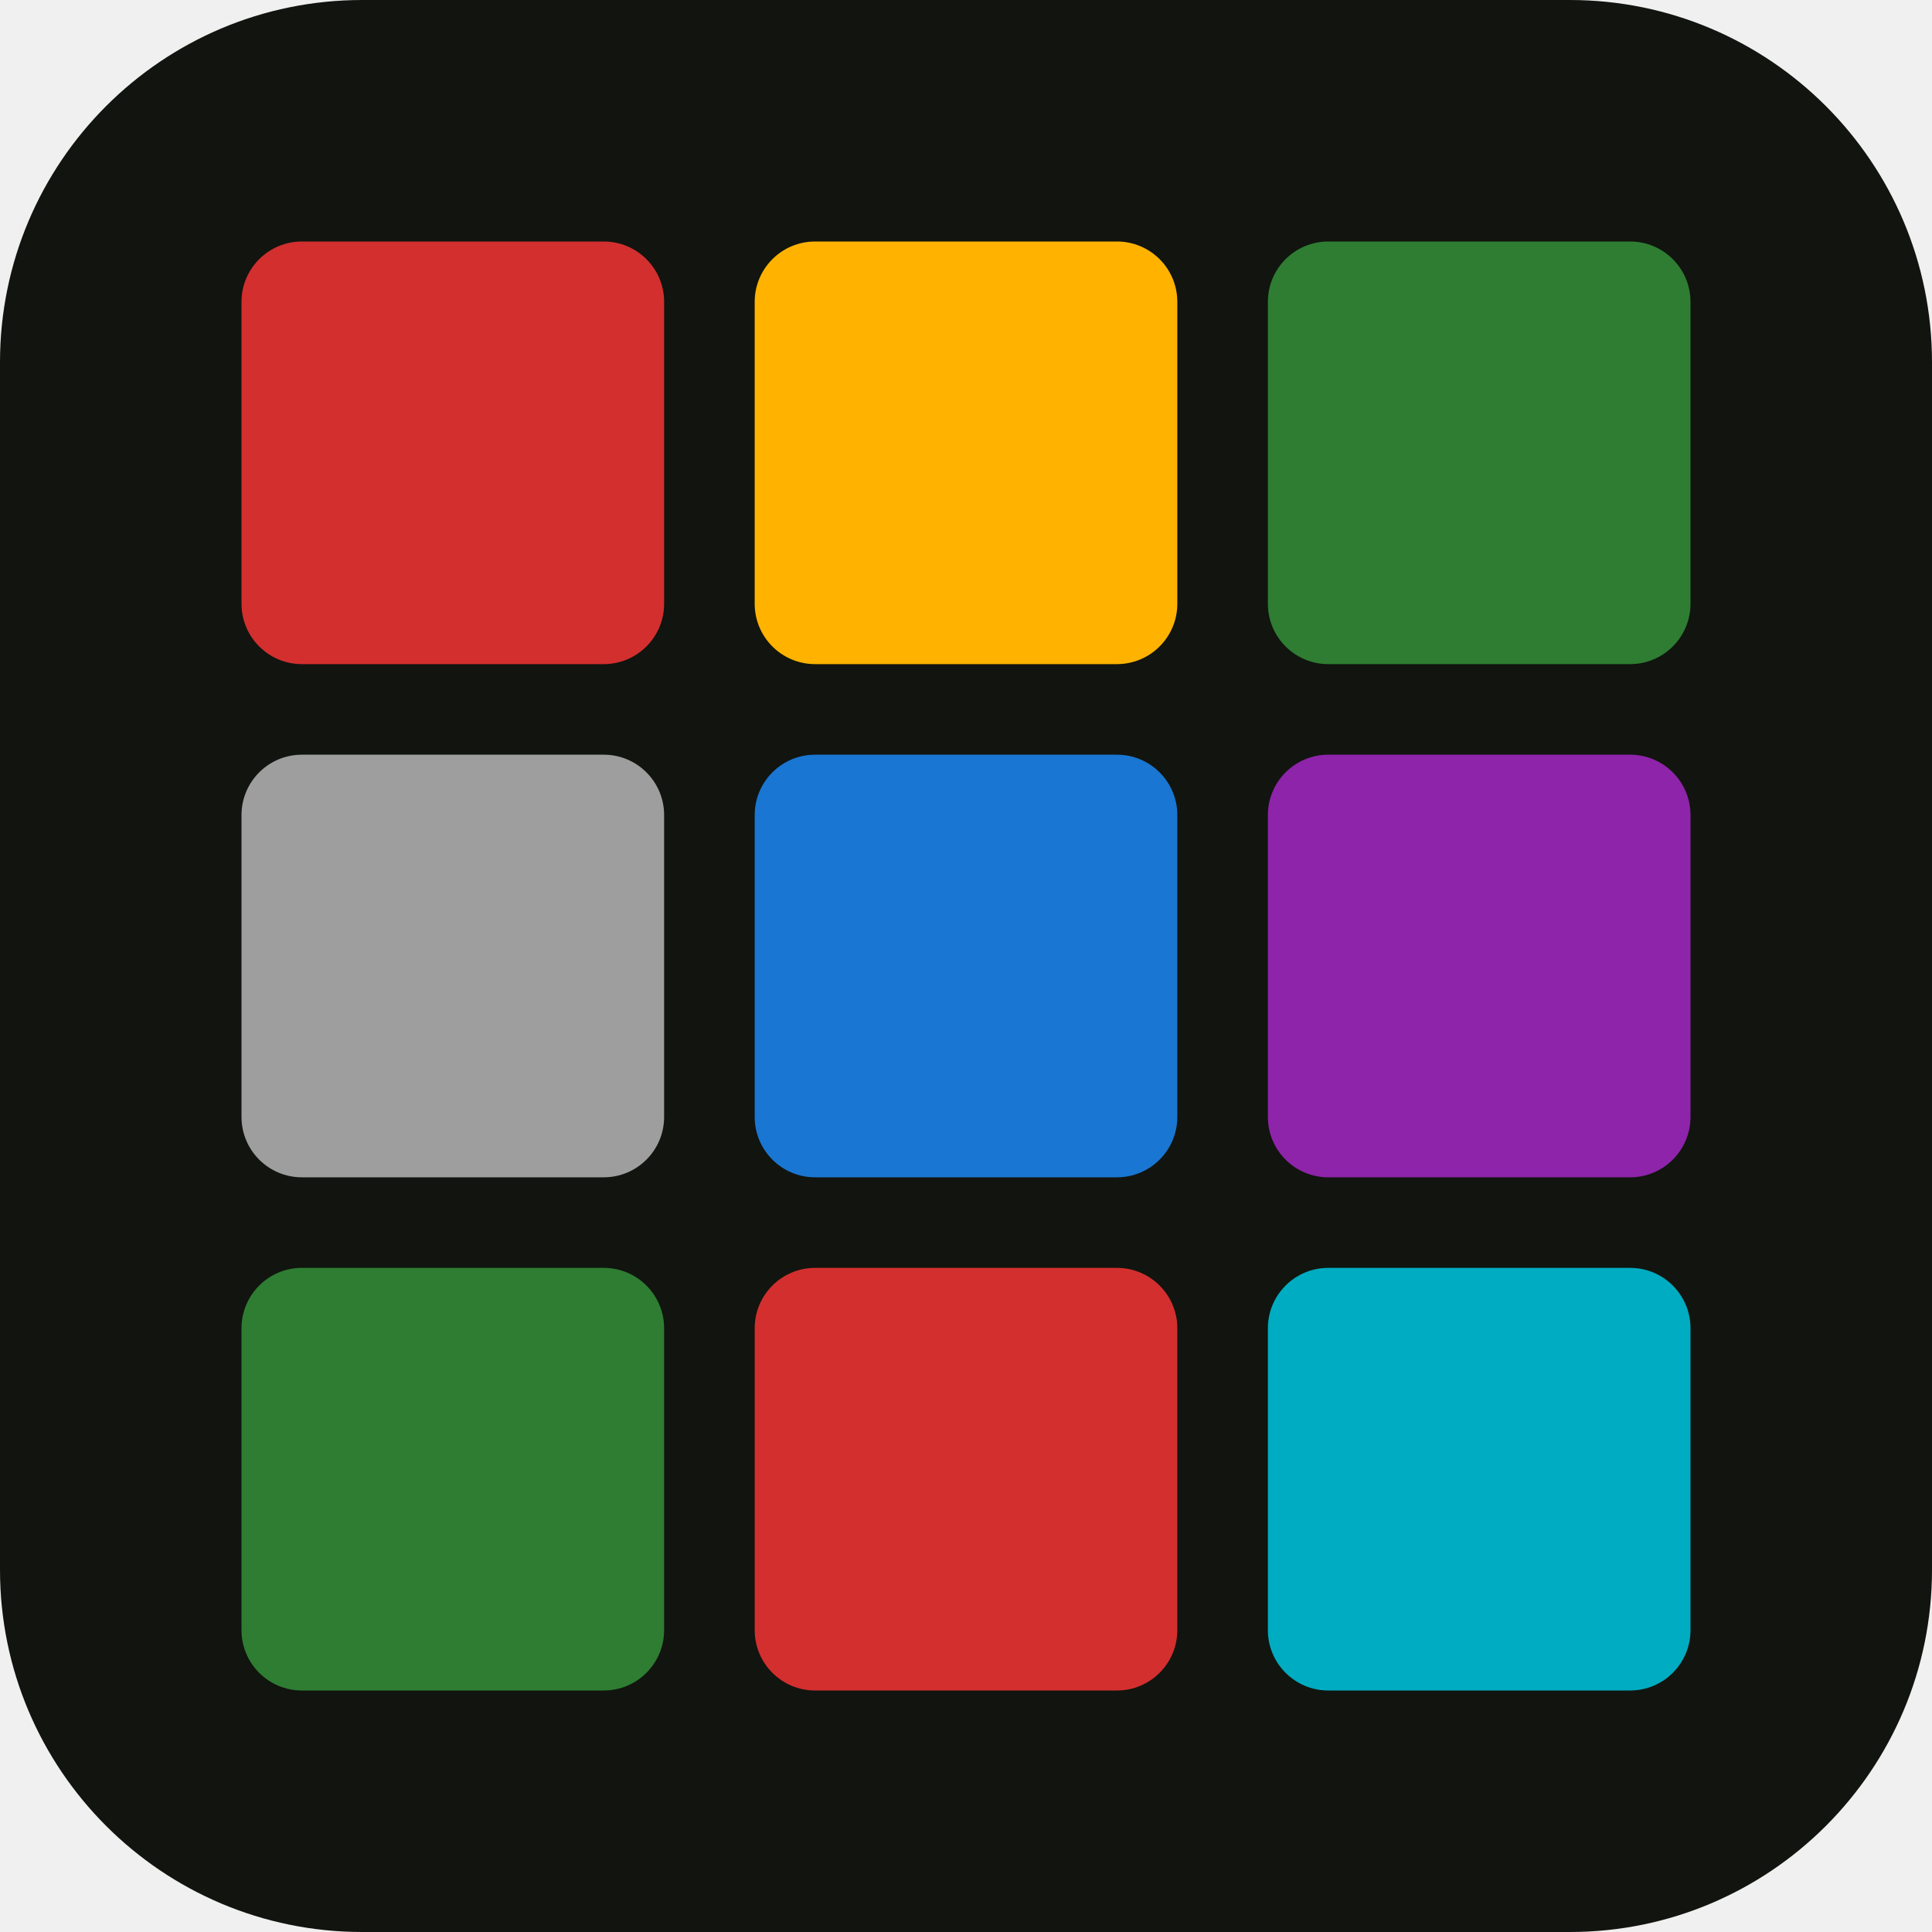
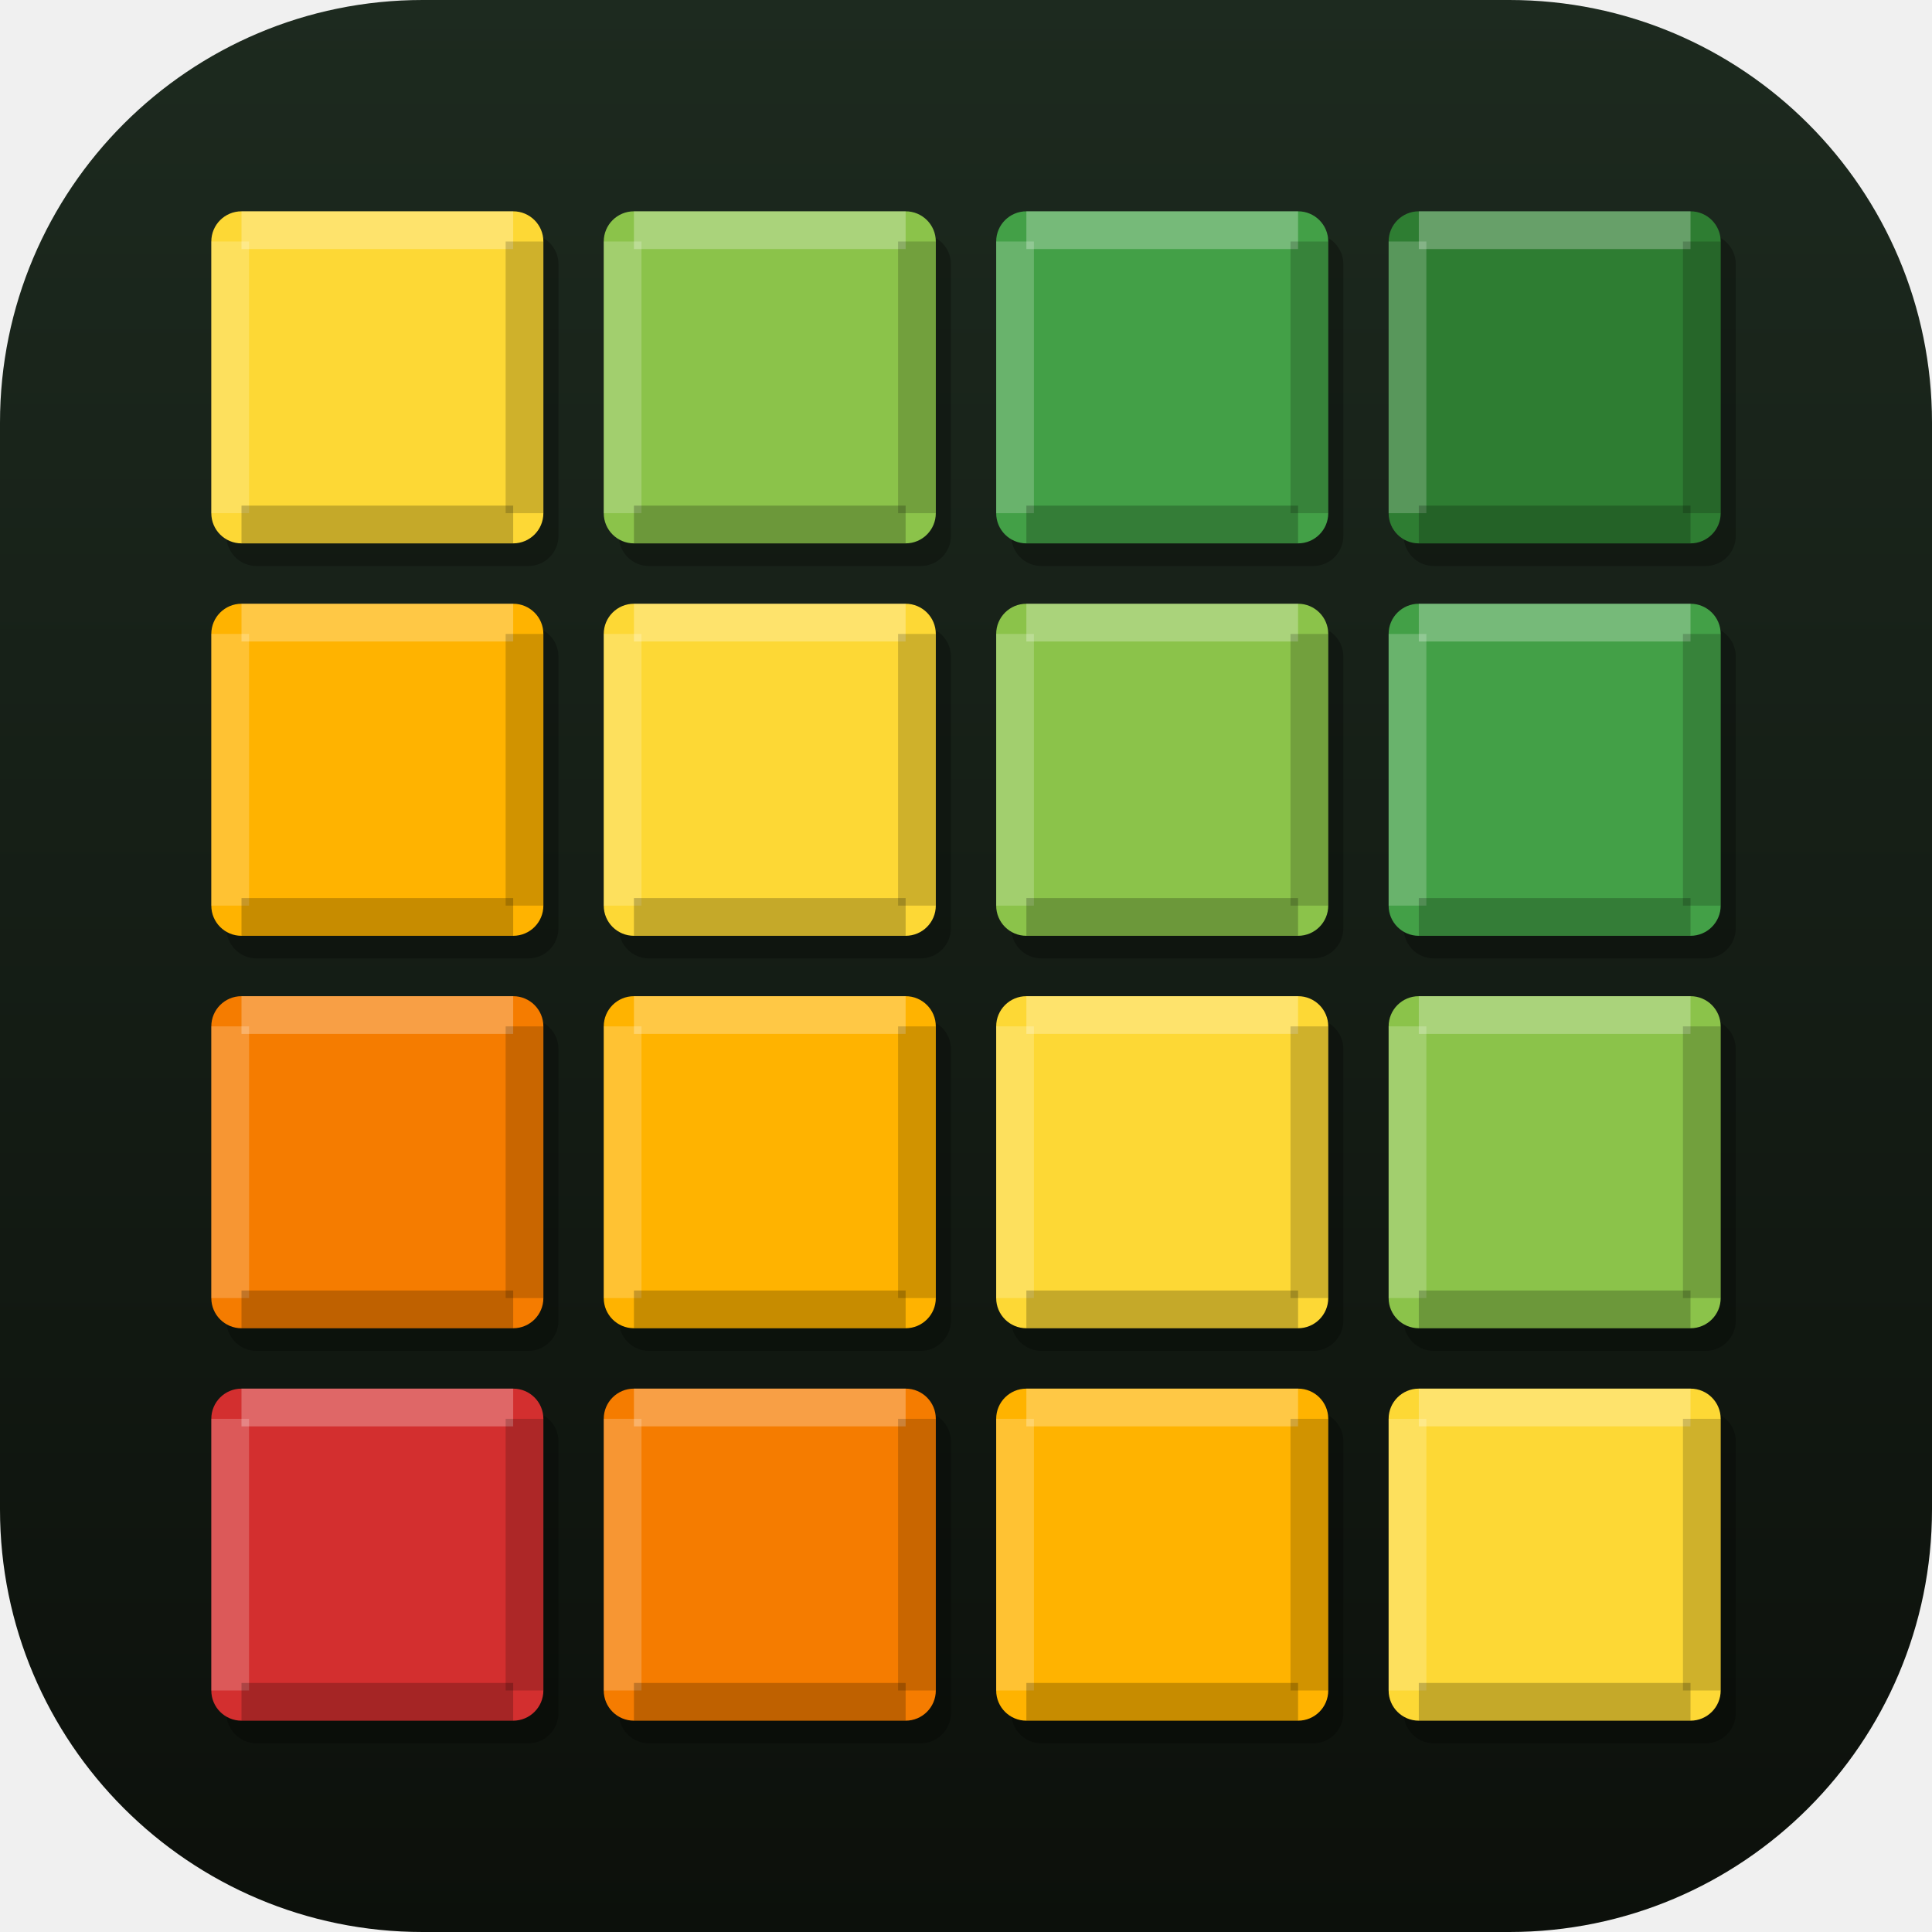
<svg xmlns="http://www.w3.org/2000/svg" viewBox="0 0 256 256">
-   <rect width="256" height="256" rx="48" fill="#11140F" />
-   <rect x="32" y="32" width="56" height="56" rx="8" fill="#D32F2F" />
-   <rect x="100" y="32" width="56" height="56" rx="8" fill="#FFB300" />
-   <rect x="168" y="32" width="56" height="56" rx="8" fill="#2E7D32" />
-   <rect x="32" y="100" width="56" height="56" rx="8" fill="#9E9E9E" />
-   <rect x="100" y="100" width="56" height="56" rx="8" fill="#1976D2" />
-   <rect x="168" y="100" width="56" height="56" rx="8" fill="#8E24AA" />
-   <rect x="32" y="168" width="56" height="56" rx="8" fill="#2E7D32" />
-   <rect x="100" y="168" width="56" height="56" rx="8" fill="#D32F2F" />
-   <rect x="168" y="168" width="56" height="56" rx="8" fill="#00ACC1" />
+   <defs>
+     <linearGradient id="bg" x1="0" y1="0" x2="0" y2="1">
+       <stop offset="0" stop-color="#1D2A1F" />
+       <stop offset="1" stop-color="#0C100B" />
+     </linearGradient>
+   </defs>
+   <rect width="256" height="256" rx="56" fill="url(#bg)" />
+   <rect x="30" y="31" width="44" height="44" rx="4" fill="#000" fill-opacity=".27" />
+   <rect x="82" y="31" width="44" height="44" rx="4" fill="#000" fill-opacity=".27" />
+   <rect x="134" y="31" width="44" height="44" rx="4" fill="#000" fill-opacity=".27" />
+   <rect x="186" y="31" width="44" height="44" rx="4" fill="#000" fill-opacity=".27" />
+   <rect x="30" y="83" width="44" height="44" rx="4" fill="#000" fill-opacity=".27" />
+   <rect x="82" y="83" width="44" height="44" rx="4" fill="#000" fill-opacity=".27" />
+   <rect x="134" y="83" width="44" height="44" rx="4" fill="#000" fill-opacity=".27" />
+   <rect x="186" y="83" width="44" height="44" rx="4" fill="#000" fill-opacity=".27" />
+   <rect x="30" y="135" width="44" height="44" rx="4" fill="#000" fill-opacity=".27" />
+   <rect x="82" y="135" width="44" height="44" rx="4" fill="#000" fill-opacity=".27" />
+   <rect x="134" y="135" width="44" height="44" rx="4" fill="#000" fill-opacity=".27" />
+   <rect x="186" y="135" width="44" height="44" rx="4" fill="#000" fill-opacity=".27" />
+   <rect x="30" y="187" width="44" height="44" rx="4" fill="#000" fill-opacity=".27" />
+   <rect x="82" y="187" width="44" height="44" rx="4" fill="#000" fill-opacity=".27" />
+   <rect x="134" y="187" width="44" height="44" rx="4" fill="#000" fill-opacity=".27" />
+   <rect x="186" y="187" width="44" height="44" rx="4" fill="#000" fill-opacity=".27" />
+   <rect x="28" y="28" width="44" height="44" rx="4" fill="#FDD835" />
+   <rect x="32" y="28" width="36" height="5" fill="#fff" fill-opacity=".27" />
+   <rect x="28" y="32" width="5" height="36" fill="#fff" fill-opacity=".2" />
+   <rect x="32" y="67" width="36" height="5" fill="#000" fill-opacity=".22" />
+   <rect x="67" y="32" width="5" height="36" fill="#000" fill-opacity=".18" />
+   <rect x="80" y="28" width="44" height="44" rx="4" fill="#8BC34A" />
+   <rect x="84" y="28" width="36" height="5" fill="#fff" fill-opacity=".27" />
+   <rect x="80" y="32" width="5" height="36" fill="#fff" fill-opacity=".2" />
+   <rect x="84" y="67" width="36" height="5" fill="#000" fill-opacity=".22" />
+   <rect x="119" y="32" width="5" height="36" fill="#000" fill-opacity=".18" />
+   <rect x="132" y="28" width="44" height="44" rx="4" fill="#43A047" />
+   <rect x="136" y="28" width="36" height="5" fill="#fff" fill-opacity=".27" />
+   <rect x="132" y="32" width="5" height="36" fill="#fff" fill-opacity=".2" />
+   <rect x="136" y="67" width="36" height="5" fill="#000" fill-opacity=".22" />
+   <rect x="171" y="32" width="5" height="36" fill="#000" fill-opacity=".18" />
+   <rect x="184" y="28" width="44" height="44" rx="4" fill="#2E7D32" />
+   <rect x="188" y="28" width="36" height="5" fill="#fff" fill-opacity=".27" />
+   <rect x="184" y="32" width="5" height="36" fill="#fff" fill-opacity=".2" />
+   <rect x="188" y="67" width="36" height="5" fill="#000" fill-opacity=".22" />
+   <rect x="223" y="32" width="5" height="36" fill="#000" fill-opacity=".18" />
+   <rect x="28" y="80" width="44" height="44" rx="4" fill="#FFB300" />
+   <rect x="32" y="80" width="36" height="5" fill="#fff" fill-opacity=".27" />
+   <rect x="28" y="84" width="5" height="36" fill="#fff" fill-opacity=".2" />
+   <rect x="32" y="119" width="36" height="5" fill="#000" fill-opacity=".22" />
+   <rect x="67" y="84" width="5" height="36" fill="#000" fill-opacity=".18" />
+   <rect x="80" y="80" width="44" height="44" rx="4" fill="#FDD835" />
+   <rect x="84" y="80" width="36" height="5" fill="#fff" fill-opacity=".27" />
+   <rect x="80" y="84" width="5" height="36" fill="#fff" fill-opacity=".2" />
+   <rect x="84" y="119" width="36" height="5" fill="#000" fill-opacity=".22" />
+   <rect x="119" y="84" width="5" height="36" fill="#000" fill-opacity=".18" />
+   <rect x="132" y="80" width="44" height="44" rx="4" fill="#8BC34A" />
+   <rect x="136" y="80" width="36" height="5" fill="#fff" fill-opacity=".27" />
+   <rect x="132" y="84" width="5" height="36" fill="#fff" fill-opacity=".2" />
+   <rect x="136" y="119" width="36" height="5" fill="#000" fill-opacity=".22" />
+   <rect x="171" y="84" width="5" height="36" fill="#000" fill-opacity=".18" />
+   <rect x="184" y="80" width="44" height="44" rx="4" fill="#43A047" />
+   <rect x="188" y="80" width="36" height="5" fill="#fff" fill-opacity=".27" />
+   <rect x="184" y="84" width="5" height="36" fill="#fff" fill-opacity=".2" />
+   <rect x="188" y="119" width="36" height="5" fill="#000" fill-opacity=".22" />
+   <rect x="223" y="84" width="5" height="36" fill="#000" fill-opacity=".18" />
+   <rect x="28" y="132" width="44" height="44" rx="4" fill="#F57C00" />
+   <rect x="32" y="132" width="36" height="5" fill="#fff" fill-opacity=".27" />
+   <rect x="28" y="136" width="5" height="36" fill="#fff" fill-opacity=".2" />
+   <rect x="32" y="171" width="36" height="5" fill="#000" fill-opacity=".22" />
+   <rect x="67" y="136" width="5" height="36" fill="#000" fill-opacity=".18" />
+   <rect x="80" y="132" width="44" height="44" rx="4" fill="#FFB300" />
+   <rect x="84" y="132" width="36" height="5" fill="#fff" fill-opacity=".27" />
+   <rect x="80" y="136" width="5" height="36" fill="#fff" fill-opacity=".2" />
+   <rect x="84" y="171" width="36" height="5" fill="#000" fill-opacity=".22" />
+   <rect x="119" y="136" width="5" height="36" fill="#000" fill-opacity=".18" />
+   <rect x="132" y="132" width="44" height="44" rx="4" fill="#FDD835" />
+   <rect x="136" y="132" width="36" height="5" fill="#fff" fill-opacity=".27" />
+   <rect x="132" y="136" width="5" height="36" fill="#fff" fill-opacity=".2" />
+   <rect x="136" y="171" width="36" height="5" fill="#000" fill-opacity=".22" />
+   <rect x="171" y="136" width="5" height="36" fill="#000" fill-opacity=".18" />
+   <rect x="184" y="132" width="44" height="44" rx="4" fill="#8BC34A" />
+   <rect x="188" y="132" width="36" height="5" fill="#fff" fill-opacity=".27" />
+   <rect x="184" y="136" width="5" height="36" fill="#fff" fill-opacity=".2" />
+   <rect x="188" y="171" width="36" height="5" fill="#000" fill-opacity=".22" />
+   <rect x="223" y="136" width="5" height="36" fill="#000" fill-opacity=".18" />
+   <rect x="28" y="184" width="44" height="44" rx="4" fill="#D32F2F" />
+   <rect x="32" y="184" width="36" height="5" fill="#fff" fill-opacity=".27" />
+   <rect x="28" y="188" width="5" height="36" fill="#fff" fill-opacity=".2" />
+   <rect x="32" y="223" width="36" height="5" fill="#000" fill-opacity=".22" />
+   <rect x="67" y="188" width="5" height="36" fill="#000" fill-opacity=".18" />
+   <rect x="80" y="184" width="44" height="44" rx="4" fill="#F57C00" />
+   <rect x="84" y="184" width="36" height="5" fill="#fff" fill-opacity=".27" />
+   <rect x="80" y="188" width="5" height="36" fill="#fff" fill-opacity=".2" />
+   <rect x="84" y="223" width="36" height="5" fill="#000" fill-opacity=".22" />
+   <rect x="119" y="188" width="5" height="36" fill="#000" fill-opacity=".18" />
+   <rect x="132" y="184" width="44" height="44" rx="4" fill="#FFB300" />
+   <rect x="136" y="184" width="36" height="5" fill="#fff" fill-opacity=".27" />
+   <rect x="132" y="188" width="5" height="36" fill="#fff" fill-opacity=".2" />
+   <rect x="136" y="223" width="36" height="5" fill="#000" fill-opacity=".22" />
+   <rect x="171" y="188" width="5" height="36" fill="#000" fill-opacity=".18" />
+   <rect x="184" y="184" width="44" height="44" rx="4" fill="#FDD835" />
+   <rect x="188" y="184" width="36" height="5" fill="#fff" fill-opacity=".27" />
+   <rect x="184" y="188" width="5" height="36" fill="#fff" fill-opacity=".2" />
+   <rect x="188" y="223" width="36" height="5" fill="#000" fill-opacity=".22" />
+   <rect x="223" y="188" width="5" height="36" fill="#000" fill-opacity=".18" />
</svg>
